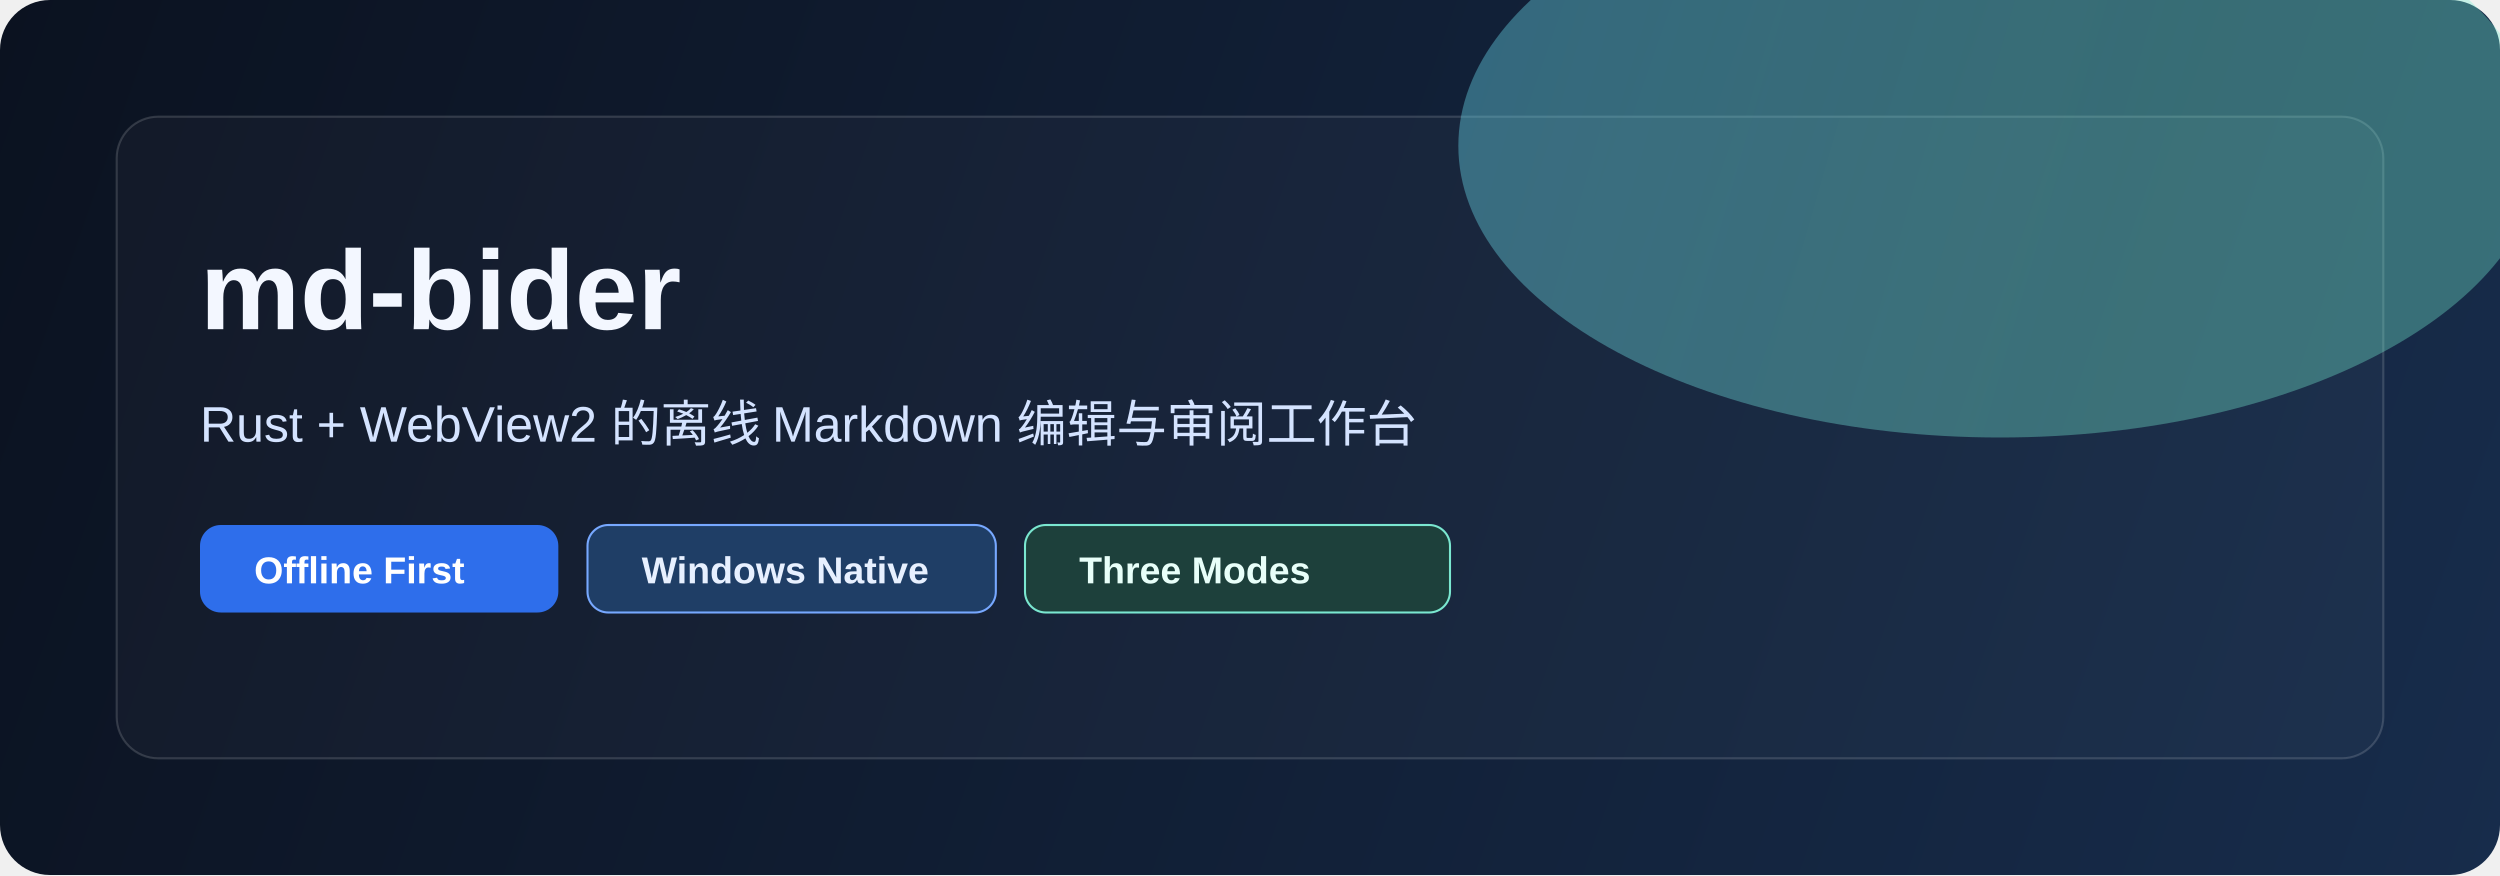
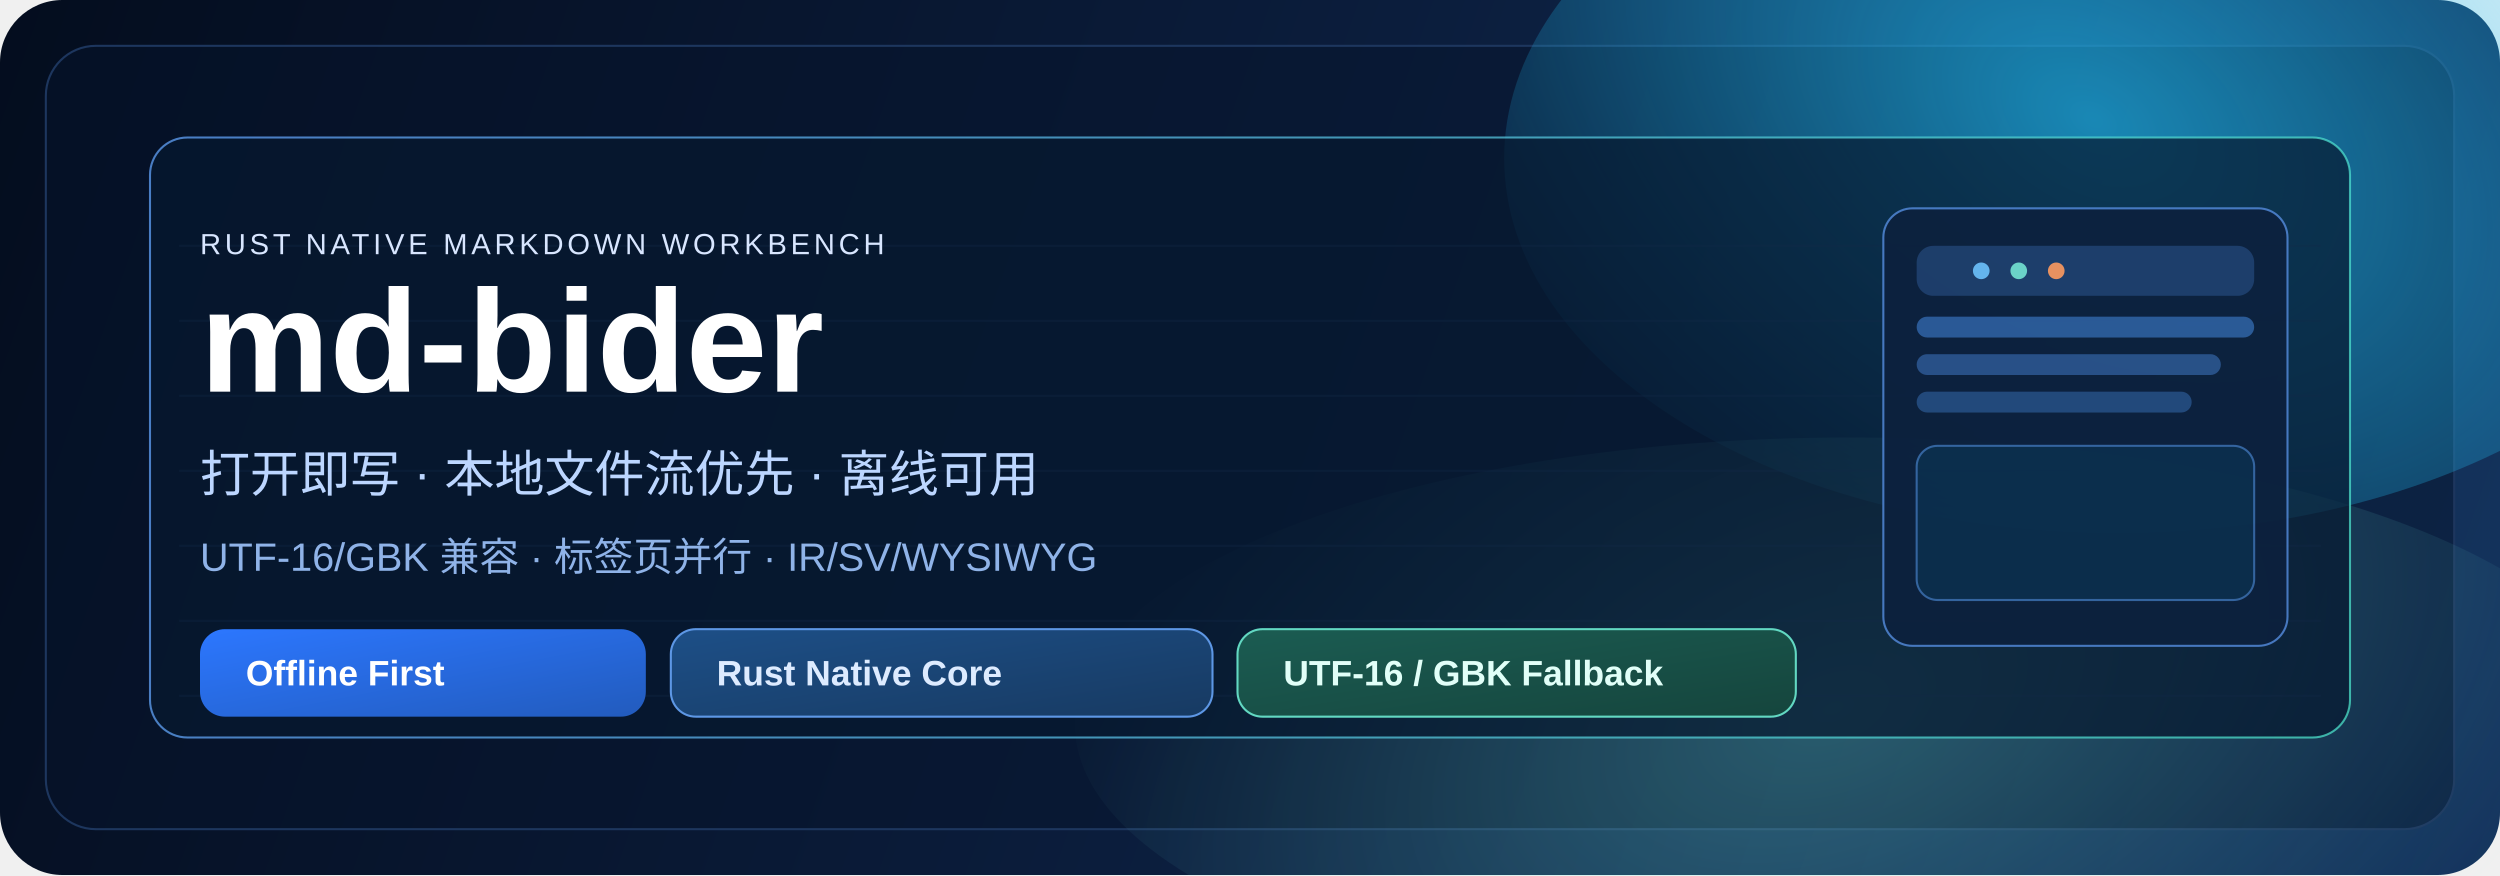
<svg xmlns="http://www.w3.org/2000/svg" width="1200" height="420" viewBox="0 0 1200 420" fill="none">
  <defs>
    <linearGradient id="bg" x1="0" y1="0" x2="1200" y2="420" gradientUnits="userSpaceOnUse">
-       <stop stop-color="#0B1220" />
-       <stop offset="1" stop-color="#172C4B" />
+       <stop stop-color="#040D1E" />
+       <stop offset="0.5" stop-color="#0B1D3C" />
+       <stop offset="1" stop-color="#14345E" />
    </linearGradient>
-     <linearGradient id="accent" x1="160" y1="130" x2="960" y2="360" gradientUnits="userSpaceOnUse">
-       <stop stop-color="#4DA3FF" stop-opacity="0.5" />
-       <stop offset="1" stop-color="#79F0D4" stop-opacity="0.35" />
+     <radialGradient id="glowA" cx="0" cy="0" r="1" gradientUnits="userSpaceOnUse" gradientTransform="translate(1005 58) rotate(119) scale(280 430)">
+       <stop stop-color="#22C8FF" stop-opacity="0.62" />
+       <stop offset="1" stop-color="#22C8FF" stop-opacity="0" />
+     </radialGradient>
+     <radialGradient id="glowB" cx="0" cy="0" r="1" gradientUnits="userSpaceOnUse" gradientTransform="translate(880 340) rotate(-20) scale(410 240)">
+       <stop stop-color="#7AFFF0" stop-opacity="0.28" />
+       <stop offset="1" stop-color="#7AFFF0" stop-opacity="0" />
+     </radialGradient>
+     <linearGradient id="panelStroke" x1="118" y1="82" x2="1126" y2="356" gradientUnits="userSpaceOnUse">
+       <stop stop-color="#64A6FF" />
+       <stop offset="1" stop-color="#4EE8CE" />
+     </linearGradient>
+     <linearGradient id="pillA" x1="0" y1="0" x2="1" y2="1">
+       <stop stop-color="#2C77FF" />
+       <stop offset="1" stop-color="#225BBD" />
+     </linearGradient>
+     <linearGradient id="pillB" x1="0" y1="0" x2="1" y2="1">
+       <stop stop-color="#1D4F87" />
+       <stop offset="1" stop-color="#173A62" />
+     </linearGradient>
+     <linearGradient id="pillC" x1="0" y1="0" x2="1" y2="1">
+       <stop stop-color="#1B5C52" />
+       <stop offset="1" stop-color="#15453D" />
    </linearGradient>
  </defs>
-   <rect width="1200" height="420" rx="24" fill="url(#bg)" />
-   <rect x="56" y="56" width="1088" height="308" rx="20" fill="rgba(255,255,255,0.03)" stroke="rgba(255,255,255,0.15)" />
-   <ellipse cx="960" cy="70" rx="260" ry="140" fill="url(#accent)" />
-   <text x="96" y="158" fill="#F3F7FF" font-family="Segoe UI, Microsoft YaHei, Arial" font-size="54" font-weight="700">
-     md-bider
-   </text>
-   <text x="96" y="212" fill="#D4E3FF" font-family="Segoe UI, Microsoft YaHei, Arial" font-size="24" font-weight="500">
-     Rust + WebView2 的离线 Markdown 编辑与审阅工作台
-   </text>
-   <rect x="96" y="252" width="172" height="42" rx="10" fill="#2E6EEB" />
-   <text x="122" y="280" fill="#FFFFFF" font-family="Segoe UI, Microsoft YaHei, Arial" font-size="18" font-weight="600">Offline First</text>
-   <rect x="282" y="252" width="196" height="42" rx="10" fill="#1F3E66" stroke="#77A8FF" />
-   <text x="308" y="280" fill="#E7F0FF" font-family="Segoe UI, Microsoft YaHei, Arial" font-size="18" font-weight="600">Windows Native</text>
-   <rect x="492" y="252" width="204" height="42" rx="10" fill="#1D403B" stroke="#7AE7D0" />
-   <text x="518" y="280" fill="#E8FFF9" font-family="Segoe UI, Microsoft YaHei, Arial" font-size="18" font-weight="600">Three Modes</text>
+   <rect width="1200" height="420" rx="30" fill="url(#bg)" />
+   <rect x="22" y="22" width="1156" height="376" rx="24" fill="#07152C" fill-opacity="0.5" stroke="#1D365E" />
+   <ellipse cx="1016" cy="76" rx="294" ry="180" fill="url(#glowA)" />
+   <ellipse cx="888" cy="348" rx="372" ry="138" fill="url(#glowB)" />
+   <g opacity="0.32">
+     <path d="M86 118H1114" stroke="#2D4F7F" />
+     <path d="M86 154H1114" stroke="#2D4F7F" />
+     <path d="M86 190H1114" stroke="#2D4F7F" />
+     <path d="M86 226H1114" stroke="#2D4F7F" />
+     <path d="M86 262H1114" stroke="#2D4F7F" />
+     <path d="M86 298H1114" stroke="#2D4F7F" />
+     <path d="M86 334H1114" stroke="#2D4F7F" />
+   </g>
+   <rect x="72" y="66" width="1056" height="288" rx="18" fill="#07192F" fill-opacity="0.7" stroke="url(#panelStroke)" stroke-opacity="0.72" />
+   <text x="96" y="122" fill="#D8E6FF" font-family="Segoe UI, Microsoft YaHei, Arial" font-size="14" letter-spacing="1.8">RUST NATIVE MARKDOWN WORKBENCH</text>
+   <text x="96" y="188" fill="#FFFFFF" font-family="Segoe UI, Microsoft YaHei, Arial" font-size="70" font-weight="700">md-bider</text>
+   <text x="96" y="236" fill="#BCD6FF" font-family="Segoe UI, Microsoft YaHei, Arial" font-size="24" font-weight="500">打开即写 · 本地文件流优先 · 离线可用</text>
+   <text x="96" y="274" fill="#8FB3E8" font-family="Segoe UI, Microsoft YaHei, Arial" font-size="19">UTF-16/GBK 兼容 · 标签页并行 · IR/SV/WYSIWYG</text>
+   <g>
+     <rect x="96" y="302" width="214" height="42" rx="12" fill="url(#pillA)" />
+     <text x="118" y="329" fill="#FFFFFF" font-family="Segoe UI, Microsoft YaHei, Arial" font-size="17" font-weight="600">Offline First</text>
+     <rect x="322" y="302" width="260" height="42" rx="12" fill="url(#pillB)" stroke="#5D97E5" />
+     <text x="344" y="329" fill="#DDEBFF" font-family="Segoe UI, Microsoft YaHei, Arial" font-size="17" font-weight="600">Rust Native Core</text>
+     <rect x="594" y="302" width="268" height="42" rx="12" fill="url(#pillC)" stroke="#62D8C2" />
+     <text x="616" y="329" fill="#E1FFF8" font-family="Segoe UI, Microsoft YaHei, Arial" font-size="17" font-weight="600">UTF-16 / GBK Fallback</text>
+   </g>
+   <g opacity="0.9">
+     <rect x="904" y="100" width="194" height="210" rx="14" fill="#0C203D" stroke="#4D81CD" />
+     <rect x="920" y="118" width="162" height="24" rx="8" fill="#1F3F6E" />
+     <rect x="920" y="152" width="162" height="10" rx="5" fill="#2E5E9E" />
+     <rect x="920" y="170" width="146" height="10" rx="5" fill="#2B548E" />
+     <rect x="920" y="188" width="132" height="10" rx="5" fill="#254C81" />
+     <rect x="920" y="214" width="162" height="74" rx="10" fill="#0B2D4C" stroke="#386AA9" />
+     <circle cx="951" cy="130" r="4" fill="#6EC2FF" />
+     <circle cx="969" cy="130" r="4" fill="#76E3D5" />
+     <circle cx="987" cy="130" r="4" fill="#FF9B62" />
+   </g>
</svg>
